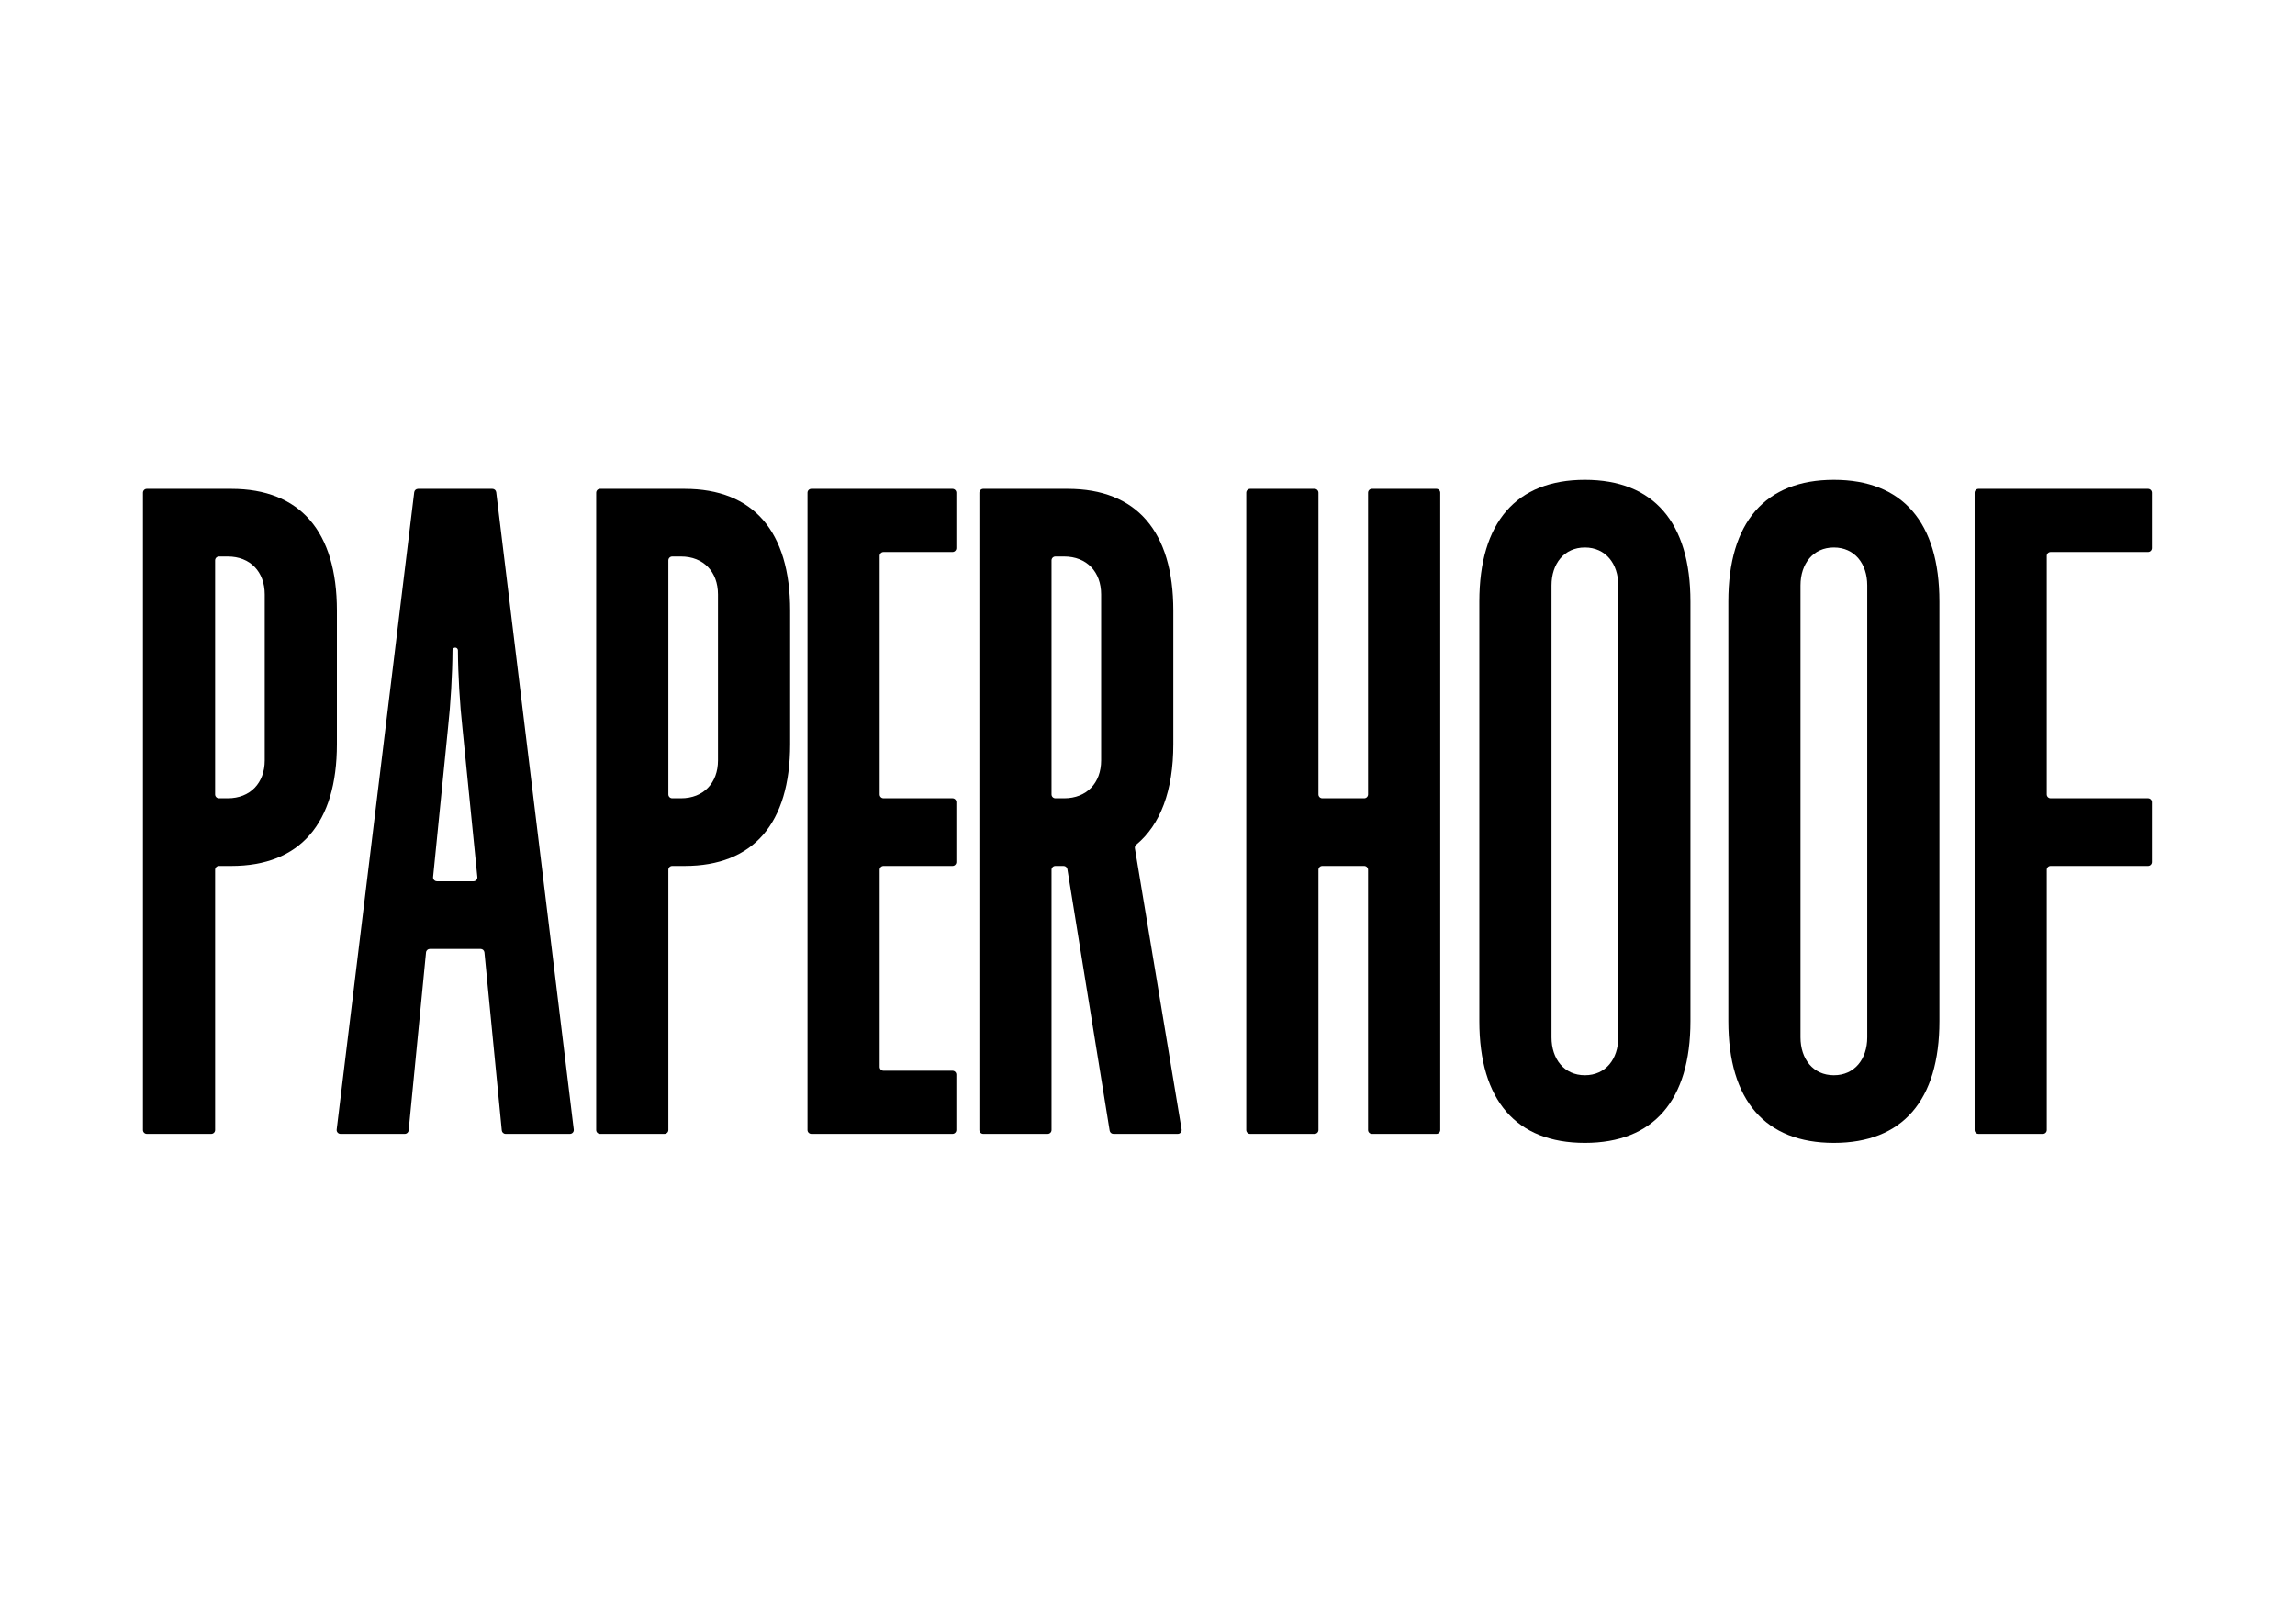
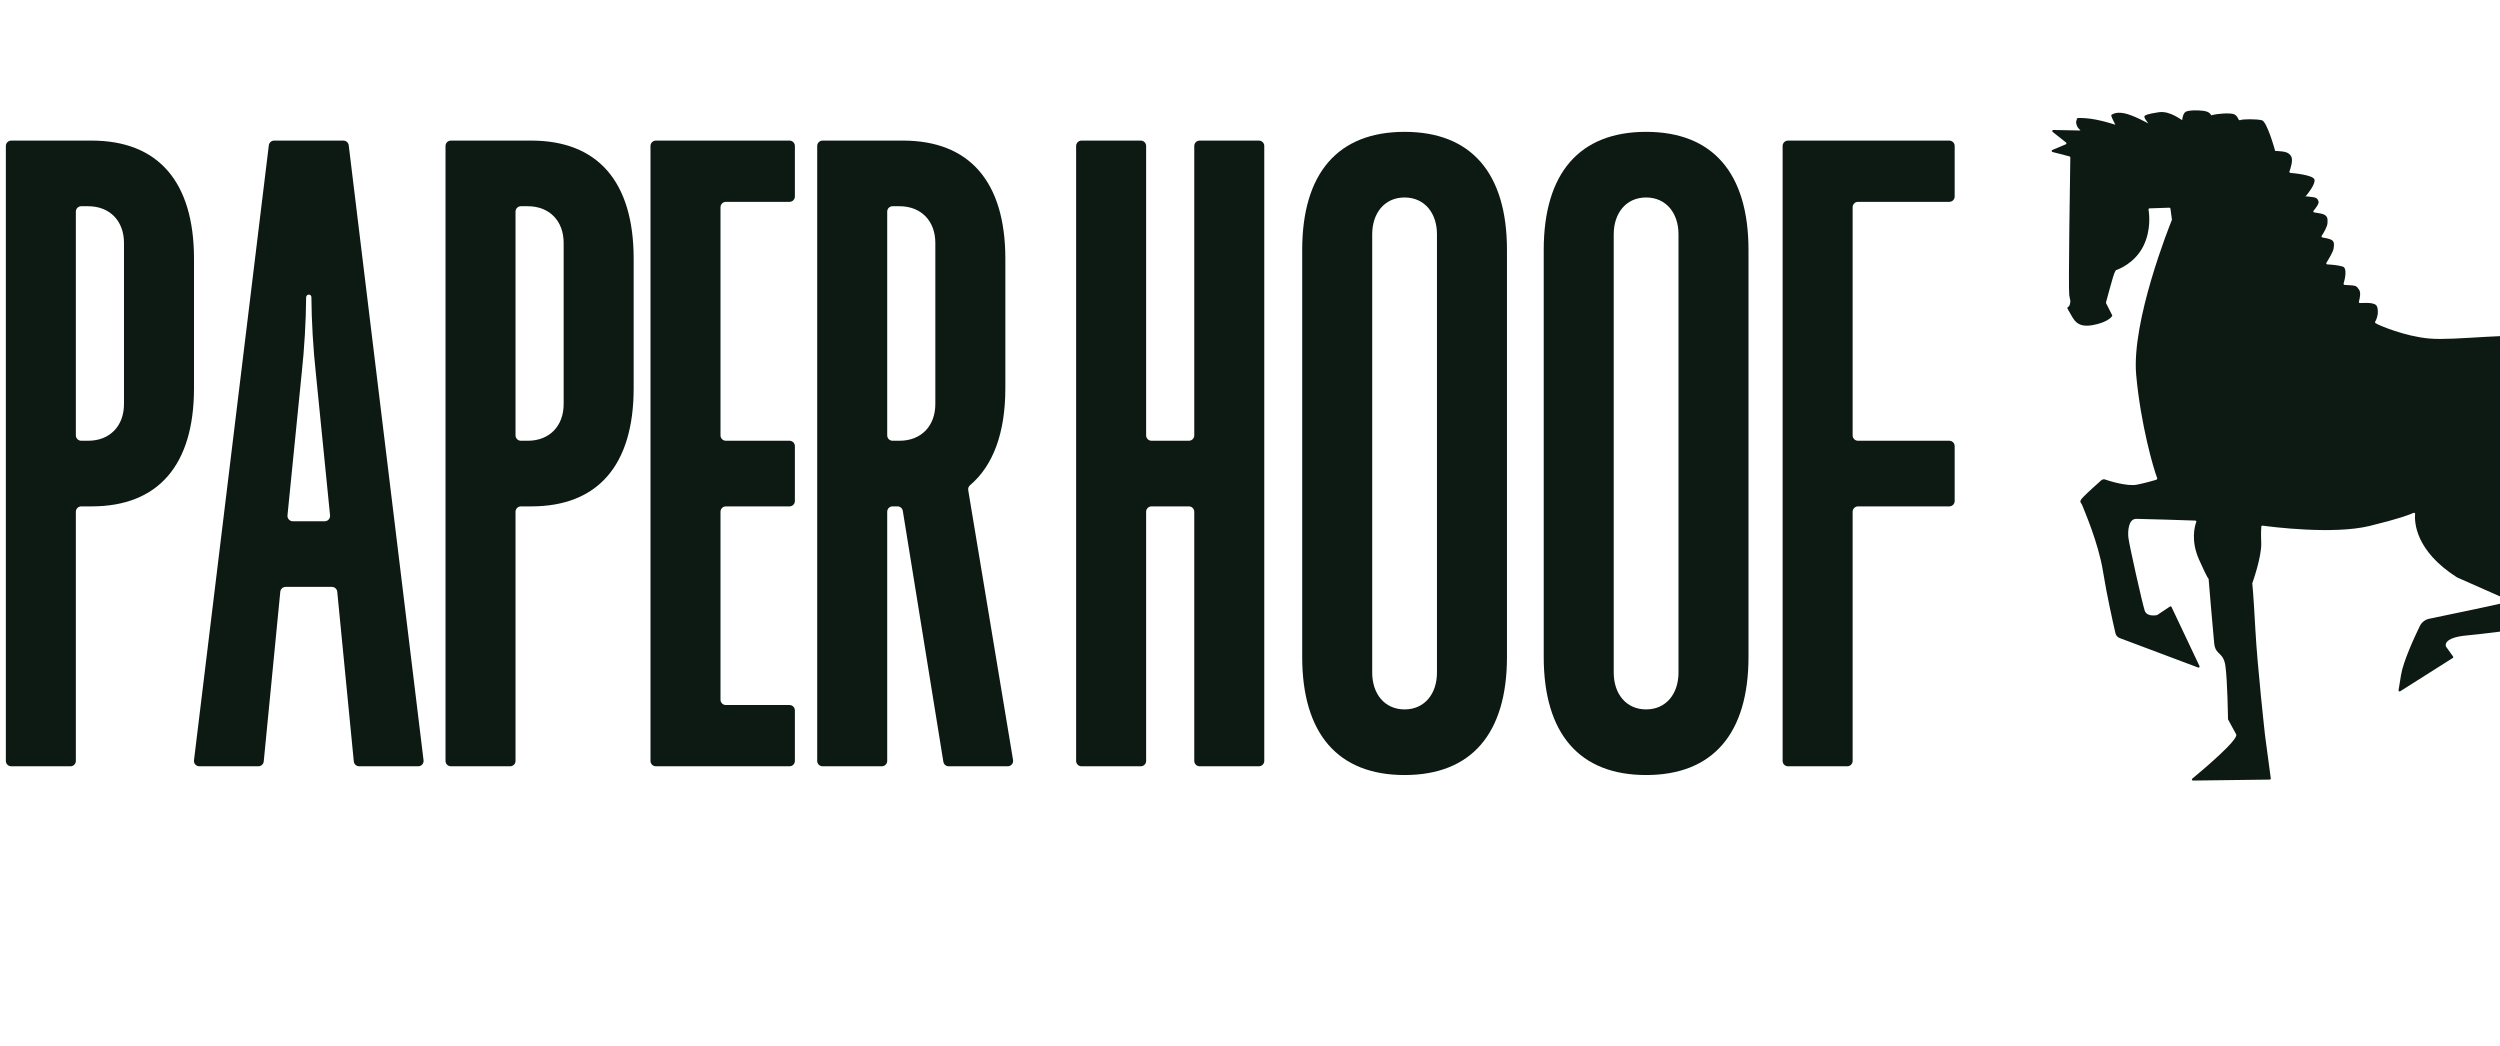
- <svg xmlns="http://www.w3.org/2000/svg" width="100%" height="100%" viewBox="0 0 3508 2481" version="1.1" xml:space="preserve" style="fill-rule:evenodd;clip-rule:evenodd;stroke-linejoin:round;stroke-miterlimit:2;">
-   <g>
-     <path d="M322.913,1733.126c1.566,-0 3.068,-0.622 4.176,-1.73c1.107,-1.107 1.73,-2.61 1.73,-4.176c0,-46.37 0,-351.362 0,-397.732c-0,-3.262 2.644,-5.906 5.905,-5.906c7.341,-0 18.915,-0 18.915,-0c104.799,0 161.335,-64.81 161.335,-186.156l0,-204.082c0,-121.346 -56.536,-186.156 -161.335,-186.156l-129.23,0c-3.262,0 -5.906,2.644 -5.906,5.906c0,77.662 0,896.464 0,974.126c-0,3.262 2.644,5.906 5.906,5.906l98.504,0Zm11.811,-512.963c-1.566,0 -3.068,-0.622 -4.176,-1.73c-1.107,-1.107 -1.73,-2.61 -1.73,-4.176c0,-43.531 0,-314.212 0,-357.743c0,-1.566 0.622,-3.068 1.73,-4.176c1.107,-1.107 2.61,-1.73 4.176,-1.73c5.676,-0 13.4,-0 13.4,-0c34.473,0 56.536,23.442 56.536,57.915l0,253.724c0,34.473 -22.063,57.915 -56.536,57.915l-13.4,0Z" style="fill-rule:nonzero;" />
-     <path d="M639.009,747.189c-2.986,0 -5.502,2.228 -5.862,5.192c-8.88,72.981 -108.543,892.049 -118.53,974.126c-0.204,1.678 0.321,3.363 1.441,4.629c1.121,1.266 2.73,1.99 4.421,1.99c20.128,-0 80.012,-0 98.29,-0c3.039,0 5.582,-2.307 5.878,-5.332c3.457,-35.436 23.081,-236.581 26.538,-272.017c0.295,-3.025 2.838,-5.332 5.878,-5.332c15.751,0 61.786,0 77.537,0c3.039,-0 5.582,2.307 5.878,5.332c3.457,35.436 23.081,236.581 26.538,272.017c0.295,3.025 2.838,5.332 5.878,5.332c18.278,-0 78.162,-0 98.29,-0c1.691,-0 3.3,-0.724 4.421,-1.99c1.121,-1.266 1.646,-2.951 1.441,-4.629c-9.987,-82.077 -109.65,-901.145 -118.53,-974.126c-0.361,-2.964 -2.877,-5.192 -5.862,-5.192c-20.252,0 -93.39,0 -113.643,0Zm28.874,599.836c-1.668,-0 -3.259,-0.706 -4.379,-1.943c-1.12,-1.237 -1.664,-2.89 -1.498,-4.55c3.781,-37.81 22.793,-227.925 22.793,-227.925c3.985,-35.867 6.691,-81.973 6.884,-118.59c0.007,-2.285 1.862,-4.134 4.148,-4.134c0.003,-0 0.005,-0 0.008,-0c2.281,0 4.133,1.845 4.14,4.127c0.192,36.619 2.898,82.728 6.884,118.598c-0,0 19.011,190.115 22.793,227.925c0.166,1.66 -0.378,3.313 -1.498,4.55c-1.12,1.237 -2.71,1.943 -4.379,1.943c-13.158,-0 -42.737,-0 -55.896,-0Z" style="fill-rule:nonzero;" />
-     <path d="M1015.724,1733.126c1.566,-0 3.068,-0.622 4.176,-1.73c1.107,-1.107 1.73,-2.61 1.73,-4.176c0,-46.37 0,-351.362 0,-397.732c-0,-3.262 2.644,-5.906 5.905,-5.906c7.341,-0 18.915,-0 18.915,-0c104.799,0 161.335,-64.81 161.335,-186.156l0,-204.082c0,-121.346 -56.536,-186.156 -161.335,-186.156l-129.23,0c-3.262,0 -5.906,2.644 -5.906,5.906c0,77.662 0,896.464 0,974.126c-0,3.262 2.644,5.906 5.906,5.906l98.504,0Zm11.811,-512.963c-1.566,0 -3.068,-0.622 -4.176,-1.73c-1.107,-1.107 -1.73,-2.61 -1.73,-4.176c0,-43.531 0,-314.212 0,-357.743c0,-1.566 0.622,-3.068 1.73,-4.176c1.107,-1.107 2.61,-1.73 4.176,-1.73c5.676,-0 13.4,-0 13.4,-0c34.473,0 56.536,23.442 56.536,57.915l0,253.724c0,34.473 -22.063,57.915 -56.536,57.915l-13.4,0Z" style="fill-rule:nonzero;" />
-     <path d="M1234.306,1727.22c-0,3.262 2.644,5.906 5.906,5.906l215.713,0c1.566,-0 3.068,-0.622 4.176,-1.73c1.107,-1.107 1.73,-2.61 1.73,-4.176l0,-84.714c0,-3.262 -2.644,-5.906 -5.906,-5.906l-105.398,0c-3.262,-0 -5.906,-2.644 -5.906,-5.906c-0,-39.242 -0,-261.965 -0,-301.207c0,-3.262 2.644,-5.906 5.906,-5.906c20.046,0 85.353,0 105.398,0c1.566,-0 3.068,-0.622 4.176,-1.73c1.107,-1.107 1.73,-2.61 1.73,-4.176l0,-91.609c0,-1.566 -0.622,-3.068 -1.73,-4.176c-1.107,-1.107 -2.61,-1.73 -4.176,-1.73l-105.398,0c-1.566,-0 -3.068,-0.622 -4.176,-1.73c-1.107,-1.108 -1.73,-2.61 -1.73,-4.176c-0,-44.031 -0,-320.606 -0,-364.638c-0,-1.566 0.622,-3.068 1.73,-4.176c1.107,-1.108 2.61,-1.73 4.176,-1.73c20.046,0 85.353,0 105.398,0c3.262,-0 5.906,-2.644 5.906,-5.906l0,-84.714c0,-1.566 -0.622,-3.068 -1.73,-4.176c-1.107,-1.107 -2.61,-1.73 -4.176,-1.73l-215.713,0c-3.262,0 -5.906,2.644 -5.906,5.906l0,974.126Z" style="fill-rule:nonzero;" />
-     <path d="M1601.404,1733.126c1.566,-0 3.068,-0.622 4.176,-1.73c1.107,-1.107 1.73,-2.61 1.73,-4.176l0,-397.732c-0,-3.262 2.644,-5.906 5.905,-5.906c3.858,-0 8.841,-0 12.509,-0c2.898,-0 5.368,2.103 5.83,4.963c6.998,43.299 57.587,356.317 64.584,399.616c0.462,2.861 2.932,4.963 5.83,4.963c17.789,0 77.778,0 98.319,0c1.735,-0 3.383,-0.763 4.505,-2.087c1.122,-1.324 1.605,-3.074 1.321,-4.786c-8.76,-52.726 -65.126,-391.985 -71.378,-429.616c-0.346,-2.084 0.447,-4.193 2.08,-5.533c36.911,-30.626 56.651,-82.282 56.651,-153.677l0,-204.082c0,-121.346 -56.536,-186.156 -161.335,-186.156l-129.23,0c-3.262,0 -5.906,2.644 -5.906,5.906c0,77.662 0,896.464 0,974.126c-0,3.262 2.644,5.906 5.906,5.906l98.504,0Zm11.811,-512.963c-1.566,0 -3.068,-0.622 -4.176,-1.73c-1.107,-1.107 -1.73,-2.61 -1.73,-4.176l0,-357.743c0,-1.566 0.622,-3.068 1.73,-4.176c1.107,-1.107 2.61,-1.73 4.176,-1.73l13.4,-0c34.473,0 56.536,23.442 56.536,57.915l0,253.724c0,34.473 -22.063,57.915 -56.536,57.915l-13.4,0Z" style="fill-rule:nonzero;" />
-     <path d="M1904.994,1727.22c-0,3.262 2.644,5.906 5.906,5.906l98.504,0c1.566,-0 3.068,-0.622 4.176,-1.73c1.107,-1.107 1.73,-2.61 1.73,-4.176c0,-46.37 0,-351.362 0,-397.732c-0,-1.566 0.622,-3.068 1.73,-4.176c1.107,-1.107 2.61,-1.73 4.176,-1.73l64.03,0c1.566,-0 3.068,0.622 4.176,1.73c1.107,1.107 1.73,2.61 1.73,4.176c0,46.37 0,351.362 0,397.732c-0,1.566 0.622,3.068 1.73,4.176c1.107,1.107 2.61,1.73 4.176,1.73l98.504,-0c3.262,-0 5.906,-2.644 5.906,-5.906l0,-974.126c0,-3.262 -2.644,-5.906 -5.906,-5.906l-98.504,-0c-3.262,0 -5.906,2.644 -5.906,5.906l0,461.163c-0,1.566 -0.622,3.068 -1.73,4.176c-1.107,1.107 -2.61,1.73 -4.176,1.73l-64.03,0c-1.566,0 -3.068,-0.622 -4.176,-1.73c-1.107,-1.107 -1.73,-2.61 -1.73,-4.176l0,-461.163c-0,-3.262 -2.644,-5.906 -5.906,-5.906l-98.504,0c-3.262,0 -5.906,2.644 -5.906,5.906l0,974.126Z" style="fill-rule:nonzero;" />
-     <path d="M2473.591,1585.58c0,33.094 -19.305,57.915 -51.021,57.915c-31.715,0 -51.021,-24.821 -51.021,-57.915l0,-690.845c0,-33.094 19.305,-57.915 51.021,-57.915c31.715,0 51.021,24.821 51.021,57.915l0,690.845Zm110.315,-666.025c0,-121.346 -56.536,-186.156 -161.335,-186.156c-104.799,0 -161.335,64.81 -161.335,186.156l0,641.204c0,121.346 56.536,186.156 161.335,186.156c104.799,0 161.335,-64.81 161.335,-186.156l0,-641.204Z" style="fill-rule:nonzero;" />
-     <path d="M2854.176,1585.58c0,33.094 -19.305,57.915 -51.021,57.915c-31.715,0 -51.021,-24.821 -51.021,-57.915l0,-690.845c0,-33.094 19.305,-57.915 51.021,-57.915c31.715,0 51.021,24.821 51.021,57.915l0,690.845Zm110.315,-666.025c0,-121.346 -56.536,-186.156 -161.335,-186.156c-104.799,0 -161.335,64.81 -161.335,186.156l0,641.204c0,121.346 56.536,186.156 161.335,186.156c104.799,0 161.335,-64.81 161.335,-186.156l0,-641.204Z" style="fill-rule:nonzero;" />
-     <path d="M3018.269,1727.22c-0,3.262 2.644,5.906 5.906,5.906l98.504,0c1.566,-0 3.068,-0.622 4.176,-1.73c1.107,-1.107 1.73,-2.61 1.73,-4.176l0,-397.732c-0,-1.566 0.622,-3.068 1.73,-4.176c1.108,-1.107 2.61,-1.73 4.176,-1.73c25.22,-0 123.755,-0 148.975,-0c1.566,0 3.068,-0.622 4.176,-1.73c1.108,-1.107 1.73,-2.61 1.73,-4.176c-0,-18.215 -0,-73.394 -0,-91.609c0,-1.566 -0.622,-3.068 -1.73,-4.176c-1.108,-1.107 -2.61,-1.73 -4.176,-1.73c-25.22,-0 -123.755,-0 -148.975,-0c-1.566,0 -3.068,-0.622 -4.176,-1.73c-1.108,-1.108 -1.73,-2.61 -1.73,-4.176c0,-44.031 0,-320.606 0,-364.638c-0,-1.566 0.622,-3.068 1.73,-4.176c1.108,-1.108 2.61,-1.73 4.176,-1.73c25.22,-0 123.755,-0 148.975,-0c1.566,0 3.068,-0.622 4.176,-1.73c1.108,-1.107 1.73,-2.61 1.73,-4.176c-0,-17.255 -0,-67.459 -0,-84.714c0,-1.566 -0.622,-3.068 -1.73,-4.176c-1.108,-1.107 -2.61,-1.73 -4.176,-1.73c-35.806,-0 -223.484,-0 -259.29,-0c-1.566,-0 -3.068,0.622 -4.176,1.73c-1.108,1.107 -1.73,2.61 -1.73,4.176c0,77.662 0,896.464 0,974.126Z" style="fill-rule:nonzero;" />
+ <svg xmlns="http://www.w3.org/2000/svg" width="100%" height="100%" viewBox="200 750 2750 1150" version="1.1" xml:space="preserve" style="fill-rule:evenodd;clip-rule:evenodd;stroke-linejoin:round;stroke-miterlimit:2;">
+   <g id="wordmark-w-icon" fill="#0D1A14">
+     <g>
+       <path d="M277.537,1592.914c1.566,0 3.068,-0.622 4.176,-1.73c1.108,-1.107 1.73,-2.61 1.73,-4.176c-0,-37.047 -0,-237.035 -0,-274.082c-0,-1.566 0.622,-3.068 1.73,-4.176c1.107,-1.107 2.61,-1.73 4.176,-1.73l11.421,0c73.158,0 112.624,-45.242 112.624,-129.951l0,-142.465c0,-84.709 -39.467,-129.951 -112.624,-129.951l-88.429,0c-1.566,0 -3.068,0.622 -4.176,1.73c-1.107,1.108 -1.73,2.61 -1.73,4.176c-0,63.18 -0,613.269 -0,676.449c-0,1.566 0.622,3.068 1.73,4.176c1.108,1.108 2.61,1.73 4.176,1.73c14.338,-0 50.859,-0 65.197,-0Zm11.811,-358.088c-3.262,-0 -5.905,-2.644 -5.906,-5.906c-0,-34.677 -0,-211.489 -0,-246.166c0,-3.262 2.644,-5.905 5.906,-5.906c3.622,0 7.571,0 7.571,0c24.065,0 39.467,16.364 39.467,40.429l0,177.119c0,24.065 -15.402,40.429 -39.467,40.429l-7.571,0Z" style="fill-rule:nonzero;" />
+       <path d="M501.559,904.654c-2.986,-0 -5.502,2.228 -5.862,5.192c-7.228,59.4 -74.188,609.703 -82.309,676.449c-0.204,1.678 0.321,3.363 1.441,4.629c1.121,1.266 2.73,1.99 4.421,1.99c15.026,-0 51.289,-0 64.983,-0c3.039,0 5.582,-2.307 5.878,-5.332c2.74,-28.081 15.472,-158.588 18.212,-186.669c0.295,-3.025 2.838,-5.332 5.878,-5.332l50.892,0c3.039,0 5.582,2.307 5.878,5.332c2.74,28.081 15.472,158.588 18.212,186.669c0.295,3.025 2.838,5.332 5.878,5.332l64.983,0c1.691,-0 3.3,-0.724 4.421,-1.99c1.121,-1.266 1.646,-2.951 1.441,-4.629c-8.122,-66.746 -75.081,-617.049 -82.309,-676.449c-0.361,-2.964 -2.877,-5.192 -5.862,-5.192c-15.444,-0 -60.729,-0 -76.173,-0Zm20.547,418.732c-1.668,-0 -3.259,-0.706 -4.379,-1.943c-1.12,-1.237 -1.664,-2.89 -1.498,-4.55c3.039,-30.395 15.715,-157.149 15.715,-157.149c2.777,-24.989 4.663,-57.098 4.804,-82.636c0.006,-1.678 1.368,-3.035 3.046,-3.035c0.002,-0 0.004,-0 0.005,-0c1.51,0 2.735,1.222 2.74,2.732c0.128,25.587 2.018,57.851 4.806,82.94c0,0 12.675,126.754 15.715,157.149c0.166,1.66 -0.378,3.313 -1.498,4.55c-1.12,1.237 -2.71,1.943 -4.379,1.943c-9.199,-0 -25.88,-0 -35.079,-0Z" style="fill-rule:nonzero;" />
+       <path d="M761.173,1592.914c1.566,0 3.068,-0.622 4.176,-1.73c1.108,-1.107 1.73,-2.61 1.73,-4.176c-0,-37.047 -0,-237.035 -0,-274.082c-0,-1.566 0.622,-3.068 1.73,-4.176c1.107,-1.107 2.61,-1.73 4.176,-1.73l11.421,0c73.158,0 112.624,-45.242 112.624,-129.951l0,-142.465c0,-84.709 -39.467,-129.951 -112.624,-129.951l-88.429,0c-1.566,0 -3.068,0.622 -4.176,1.73c-1.107,1.108 -1.73,2.61 -1.73,4.176c-0,63.18 -0,613.269 -0,676.449c-0,1.566 0.622,3.068 1.73,4.176c1.108,1.108 2.61,1.73 4.176,1.73c14.338,-0 50.859,-0 65.197,-0Zm11.811,-358.088c-3.262,-0 -5.905,-2.644 -5.906,-5.906c-0,-34.677 -0,-211.489 -0,-246.166c0,-3.262 2.644,-5.905 5.906,-5.906c3.622,0 7.571,0 7.571,0c24.065,0 39.467,16.364 39.467,40.429l0,177.119c0,24.065 -15.402,40.429 -39.467,40.429l-7.571,0Z" style="fill-rule:nonzero;" />
+       <path d="M915.543,1587.009c-0,1.566 0.622,3.068 1.73,4.176c1.107,1.108 2.61,1.73 4.176,1.73c25.004,-0 122.014,-0 147.018,-0c1.566,-0 3.068,-0.622 4.176,-1.73c1.107,-1.108 1.73,-2.61 1.73,-4.176c0,-12.765 0,-42.806 0,-55.571c0,-1.566 -0.622,-3.068 -1.73,-4.176c-1.107,-1.108 -2.61,-1.73 -4.176,-1.73c-15.088,0 -54.922,0 -70.01,0c-3.262,-0 -5.906,-2.644 -5.906,-5.906c-0,-31.097 -0,-175.603 -0,-206.699c0,-3.262 2.644,-5.906 5.906,-5.906c15.088,0 54.922,0 70.01,0c3.262,-0 5.906,-2.644 5.906,-5.906l-0,-60.384c0,-3.262 -2.644,-5.906 -5.906,-5.906l-70.01,-0c-3.262,-0 -5.906,-2.644 -5.906,-5.905c-0,-35.094 -0,-215.885 -0,-250.979c0,-3.262 2.644,-5.905 5.906,-5.905c15.088,0 54.922,0 70.01,0c1.566,-0 3.068,-0.622 4.176,-1.73c1.107,-1.108 1.73,-2.61 1.73,-4.176c0,-12.765 0,-42.806 0,-55.571c0,-1.566 -0.622,-3.068 -1.73,-4.176c-1.107,-1.108 -2.61,-1.73 -4.176,-1.73c-25.004,0 -122.014,0 -147.018,0c-1.566,0 -3.068,0.622 -4.176,1.73c-1.107,1.108 -1.73,2.61 -1.73,4.176c-0,63.18 -0,613.269 -0,676.449Z" style="fill-rule:nonzero;" />
+       <path d="M1170.022,1592.914c1.566,0 3.068,-0.622 4.176,-1.73c1.108,-1.107 1.73,-2.61 1.73,-4.176c-0,-37.047 -0,-237.035 -0,-274.082c-0,-3.262 2.644,-5.906 5.906,-5.906l5.431,-0c2.898,0 5.368,2.103 5.83,4.963c5.616,34.749 38.985,241.217 44.601,275.966c0.462,2.861 2.932,4.963 5.83,4.963c13.345,0 49.685,0 65.013,0c1.735,0 3.383,-0.763 4.505,-2.087c1.122,-1.324 1.605,-3.074 1.321,-4.786c-7.03,-42.313 -44.299,-266.631 -49.317,-296.832c-0.343,-2.064 0.432,-4.155 2.037,-5.497c25.285,-21.451 38.796,-57.291 38.796,-106.641l0,-142.465c0,-84.709 -39.467,-129.951 -112.624,-129.951l-88.429,0c-1.566,0 -3.068,0.622 -4.176,1.73c-1.107,1.108 -1.73,2.61 -1.73,4.176c-0,63.18 -0,613.269 -0,676.449c-0,1.566 0.622,3.068 1.73,4.176c1.108,1.108 2.61,1.73 4.176,1.73c14.338,-0 50.859,-0 65.197,-0Zm11.811,-358.088c-3.262,-0 -5.905,-2.644 -5.906,-5.906c-0,-34.677 -0,-211.489 -0,-246.166c0,-3.262 2.644,-5.905 5.906,-5.906c3.622,0 7.571,0 7.571,0c24.065,0 39.467,16.364 39.467,40.429l0,177.119c0,24.065 -15.402,40.429 -39.467,40.429l-7.571,0Z" style="fill-rule:nonzero;" />
+       <path d="M1383.735,1587.009c-0,1.566 0.622,3.068 1.73,4.176c1.108,1.108 2.61,1.73 4.176,1.73c14.338,-0 50.859,-0 65.197,-0c1.566,0 3.068,-0.622 4.176,-1.73c1.108,-1.107 1.73,-2.61 1.73,-4.176c-0,-37.047 -0,-237.035 -0,-274.082c-0,-1.566 0.622,-3.068 1.73,-4.176c1.108,-1.107 2.61,-1.73 4.176,-1.73c10.187,-0 30.945,-0 41.132,-0c1.566,-0 3.068,0.622 4.176,1.73c1.108,1.107 1.73,2.61 1.73,4.176c-0,37.047 -0,237.035 -0,274.082c-0,1.566 0.622,3.068 1.73,4.176c1.108,1.107 2.61,1.73 4.176,1.73c14.338,0 50.859,0 65.197,0c1.566,0 3.068,-0.622 4.176,-1.73c1.108,-1.108 1.73,-2.61 1.73,-4.176c0,-63.18 0,-613.269 0,-676.449c0,-1.566 -0.622,-3.068 -1.73,-4.176c-1.108,-1.108 -2.61,-1.73 -4.176,-1.73c-14.338,0 -50.859,0 -65.197,0c-1.566,-0 -3.068,0.622 -4.176,1.73c-1.108,1.107 -1.73,2.61 -1.73,4.176c0,40.581 0,277.78 0,318.361c0,1.566 -0.622,3.068 -1.73,4.176c-1.108,1.107 -2.61,1.73 -4.176,1.73c-10.187,0 -30.945,0 -41.132,0c-1.566,0 -3.068,-0.622 -4.176,-1.73c-1.108,-1.107 -1.73,-2.61 -1.73,-4.176c0,-40.581 0,-277.78 0,-318.361c0,-1.566 -0.622,-3.068 -1.73,-4.176c-1.108,-1.107 -2.61,-1.73 -4.176,-1.73c-14.338,-0 -50.859,-0 -65.197,-0c-1.566,-0 -3.068,0.622 -4.176,1.73c-1.108,1.108 -1.73,2.61 -1.73,4.176c-0,63.18 -0,613.269 -0,676.449Z" style="fill-rule:nonzero;" />
+       <path d="M1780.659,1489.916c0,23.102 -13.476,40.429 -35.616,40.429c-22.14,0 -35.616,-17.327 -35.616,-40.429l0,-482.263c0,-23.102 13.476,-40.429 35.616,-40.429c22.14,0 35.616,17.327 35.616,40.429l0,482.263Zm77.008,-464.936c0,-84.709 -39.467,-129.951 -112.624,-129.951c-73.158,0 -112.624,45.242 -112.624,129.951l0,447.61c0,84.709 39.467,129.951 112.624,129.951c73.158,0 112.624,-45.242 112.624,-129.951l0,-447.61Z" style="fill-rule:nonzero;" />
+       <path d="M2046.337,1489.916c0,23.102 -13.476,40.429 -35.616,40.429c-22.14,0 -35.616,-17.327 -35.616,-40.429l0,-482.263c0,-23.102 13.476,-40.429 35.616,-40.429c22.14,0 35.616,17.327 35.616,40.429l0,482.263Zm77.008,-464.936c0,-84.709 -39.467,-129.951 -112.624,-129.951c-73.158,0 -112.624,45.242 -112.624,129.951l0,447.61c0,84.709 39.467,129.951 112.624,129.951c73.158,0 112.624,-45.242 112.624,-129.951l0,-447.61Z" style="fill-rule:nonzero;" />
+       <path d="M2160.886,1587.009c-0,1.566 0.622,3.068 1.73,4.176c1.108,1.108 2.61,1.73 4.176,1.73c14.338,-0 50.859,-0 65.197,-0c1.566,0 3.068,-0.622 4.176,-1.73c1.108,-1.107 1.73,-2.61 1.73,-4.176c-0,-37.047 -0,-237.035 -0,-274.082c-0,-1.566 0.622,-3.068 1.73,-4.176c1.107,-1.107 2.61,-1.73 4.176,-1.73c19.399,0 81.031,0 100.43,0c1.566,0 3.068,-0.622 4.176,-1.73c1.107,-1.107 1.73,-2.61 1.73,-4.176l0,-60.384c0,-1.566 -0.622,-3.068 -1.73,-4.176c-1.107,-1.107 -2.61,-1.73 -4.176,-1.73l-100.43,0c-3.262,0 -5.906,-2.644 -5.906,-5.905c-0,-35.094 -0,-215.885 -0,-250.979c0,-3.262 2.644,-5.905 5.906,-5.905c19.399,0 81.031,0 100.43,0c1.566,0 3.068,-0.622 4.176,-1.73c1.107,-1.108 1.73,-2.61 1.73,-4.176c0,-12.765 0,-42.806 0,-55.571c0,-1.566 -0.622,-3.068 -1.73,-4.176c-1.108,-1.108 -2.61,-1.73 -4.176,-1.73l-177.438,0c-1.566,-0 -3.068,0.622 -4.176,1.73c-1.108,1.108 -1.73,2.61 -1.73,4.176c-0,63.18 -0,613.269 -0,676.449Z" style="fill-rule:nonzero;" />
+     </g>
+     <path id="ICON" d="M2837.792,1511.933c0.003,-0.001 0.006,-0.001 0.008,0.001c-0.005,0.003 -0.007,0.002 -0.008,0.001c-0,-0 -0.001,-0.001 -0.001,-0.001c0,-0 0,-0.001 0.001,-0.001c0,-0 0,-0 0,-0Zm-310.956,-624.712c0.388,0.805 0.14,0.236 0.062,0.061c-0.01,-0.026 -0.03,-0.046 -0.056,-0.056c-0.001,-0.003 -0.004,-0.004 -0.007,-0.005c-0.131,-0.271 -0.334,-0.698 -0.64,-1.349c-1.363,-2.897 -4.772,-9.032 -3.579,-9.543c1.193,-0.511 4.431,-3.579 14.145,-1.704c9.346,1.804 25.319,10.549 26.514,11.208c0.061,0.05 0.071,0.039 0.071,0.039c0,0 -0.024,-0.013 -0.071,-0.039c-0.183,-0.151 -0.821,-0.851 -2.996,-4.051c-2.897,-4.26 -0.511,-4.772 -0.511,-4.772c0,0 1.875,-1.704 14.997,-3.579c13.122,-1.875 25.904,9.884 25.733,8.521c-0.17,-1.363 1.023,-7.158 3.579,-8.862c2.556,-1.704 11.759,-2.215 19.598,-1.193c7.839,1.023 8.521,4.942 8.521,4.942c0,0 -1.534,0.511 2.215,-0.511c3.749,-1.023 18.235,-2.556 23.007,-0.682c4.772,1.875 4.431,7.669 6.817,6.476c2.386,-1.193 18.064,-1.363 23.859,0.17c5.513,1.459 13.802,30.838 14.595,33.691c-1.626,-0.044 0.061,0.222 0.061,0.222c0,0 -0.006,-0.023 -0.019,-0.067c-0.019,-0.028 -0.021,-0.065 -0.005,-0.095c0.016,-0.03 0.048,-0.048 0.083,-0.047c0.646,0.013 1.74,0.077 3.519,0.21c6.817,0.511 11.589,1.193 14.145,6.135c2.055,3.973 -0.847,12.904 -2.063,16.252c-0.114,0.323 -0.081,0.68 0.091,0.977c0.172,0.297 0.465,0.503 0.802,0.564c0.19,0.047 0.349,0.076 0.43,0.09c0.04,0.007 0.079,0.012 0.119,0.015c1.341,0.107 24.359,2.024 26.013,7.153c1.521,4.716 -7.143,15.544 -9.02,17.813c-0.215,0.26 -0.53,0.415 -0.867,0.426c-0.884,0.035 -2.046,0.163 4.169,0.704c8.112,0.705 8.994,1.764 10.228,5.114c0.889,2.413 -3.162,7.663 -5.498,10.411c-0.265,0.355 -0.301,0.83 -0.094,1.221c0.207,0.391 0.621,0.627 1.064,0.607c1.423,0.177 3.585,0.502 6.822,1.164c7.759,1.587 7.936,5.114 7.583,10.581c-0.268,4.158 -4.414,10.969 -6.383,13.992c-0.212,0.332 -0.244,0.748 -0.085,1.108c0.159,0.36 0.488,0.616 0.877,0.682c2.634,0.421 7.458,1.314 9.823,2.559c3.351,1.764 3.174,5.114 2.469,9.699c-0.546,3.549 -5.636,11.959 -7.908,15.578c-0.216,0.354 -0.23,0.796 -0.037,1.162c0.193,0.367 0.566,0.605 0.98,0.627c3.814,0.199 12.11,0.793 17.016,2.384c5.393,1.749 2.233,14.339 0.974,18.656c-0.104,0.348 -0.043,0.725 0.167,1.021c0.21,0.297 0.545,0.48 0.908,0.497c1.65,0.083 4.456,0.235 7.474,0.459c4.761,0.353 5.996,0.882 8.641,5.114c2.006,3.209 0.463,9.867 -0.401,12.897c-0.096,0.356 -0.017,0.737 0.213,1.025c0.229,0.289 0.582,0.451 0.951,0.438c3.344,-0.133 10.857,-0.359 13.698,0.453c3.703,1.058 5.82,1.764 5.996,8.818c0.129,5.156 -1.85,9.352 -2.925,11.237c-0.172,0.275 -0.222,0.608 -0.139,0.922c0.084,0.313 0.293,0.578 0.579,0.73c1.169,0.637 2.895,1.558 3.153,1.695c0.021,0.011 0.042,0.022 0.064,0.032c1.041,0.473 28.006,12.633 55.796,15.159c28.343,2.577 90.526,-6.79 137.391,-1.921c44.626,4.637 72.697,59.217 75.277,64.422c0.124,0.257 0.337,0.46 0.599,0.572c2.248,0.991 13.736,6.193 30.333,16.259c18.564,11.26 95.861,63.908 118.381,72.429c18.744,7.092 42.97,-8.163 50.566,-13.478c0.35,-0.253 0.812,-0.291 1.199,-0.101c0.388,0.191 0.639,0.579 0.652,1.011c-0.558,1.953 -1.628,5.309 -3.727,11.046c-4.352,11.896 -22.26,18.536 -23.918,19.129c-0.072,0.025 -0.146,0.043 -0.221,0.054c-0.288,0.033 -0.502,0.295 10.445,2.12c12.719,2.12 32.069,-5.103 32.257,-5.173c0.003,-0.001 0.006,-0.003 0.009,-0.004c0.074,-0.031 0.562,-0.038 -5.181,9.438c-4.774,7.877 -18.16,18.188 -23.712,22.269c-0.38,0.281 -0.555,0.762 -0.445,1.221c0.11,0.46 0.484,0.809 0.95,0.887c2.806,0.48 6.026,1.57 1.904,3.925c-6.391,3.652 -19.172,12.173 -33.171,15.216c-13.999,3.043 -17.651,8.217 -47.779,-8.825c-30.128,-17.042 -60.56,-78.819 -69.994,-91.601c-7.151,-9.688 -21.12,-23.747 -27.463,-29.985c-0.384,-0.378 -0.976,-0.447 -1.438,-0.169c-0.462,0.279 -0.676,0.835 -0.52,1.351c2.609,8.709 8.669,29.125 14.205,49.192c6.834,24.773 1.456,79.271 0.735,86.18c-0.048,0.444 0.159,0.877 0.534,1.119c5.976,3.852 53.856,34.713 58.376,37.627c0.222,0.143 0.389,0.356 0.476,0.605c1.726,4.968 19.607,56.436 20.628,59.376c0.03,0.087 0.071,0.17 0.12,0.248c1.827,2.862 36.598,57.318 38.115,59.695c0.035,0.054 0.074,0.106 0.117,0.154c1.418,1.585 25.266,28.404 26.084,40.136c0.844,12.091 -3.093,13.778 -3.093,13.778c0,0 7.674,36.563 9.271,44.174c0.072,0.342 -0.011,0.698 -0.227,0.972c-0.216,0.275 -0.542,0.44 -0.891,0.451c-9.845,0.318 -68.435,2.208 -82.653,2.666c-0.49,0.016 -0.939,-0.273 -1.128,-0.725c-0.189,-0.452 -0.079,-0.975 0.277,-1.312c9.002,-8.583 41.607,-40.219 36.266,-43.133c-6.186,-3.374 -9.841,-3.937 -7.592,-14.622c2.249,-10.685 -3.937,-16.59 -3.937,-16.59c0,0 -72.138,-98.087 -77.815,-105.806c-0.227,-0.308 -0.588,-0.487 -0.97,-0.48c-2.776,-0.031 -14.91,-0.481 -36.218,-5.624c-19.366,-4.674 -38.027,-12.697 -44.962,-15.837c-0.444,-0.207 -0.969,-0.118 -1.32,0.222c-0.351,0.341 -0.456,0.863 -0.263,1.313c2.755,6.489 8.735,21.99 4.087,24.425c-5.905,3.093 -100.945,15.746 -129.063,18.277c-28.118,2.531 -23.057,12.372 -23.057,12.372c0,0 5.664,7.929 7.71,10.793c0.189,0.264 0.26,0.594 0.198,0.913c-0.062,0.319 -0.253,0.598 -0.527,0.771c-7.071,4.476 -47.586,30.123 -57.86,36.627c-0.429,0.271 -0.982,0.238 -1.376,-0.082c-0.393,-0.32 -0.539,-0.855 -0.362,-1.33c0.482,-2.541 1.286,-7.302 2.648,-16.2c2.266,-14.804 14.689,-41.696 20.709,-54.118c2.02,-4.15 5.845,-7.134 10.362,-8.082c20.031,-4.145 75.954,-15.761 81.483,-17.374c6.748,-1.968 0.562,-5.342 0.562,-5.342l-51.457,-22.776c-46.226,-29.373 -46.893,-61.219 -46.13,-69.769c0.061,-0.451 -0.143,-0.896 -0.525,-1.143c-0.382,-0.247 -0.872,-0.252 -1.258,-0.013c-4.364,1.973 -16.826,6.739 -48.533,14.407c-39.892,9.647 -107.829,0.92 -117.501,-0.401c-0.613,-0.087 -1.19,0.314 -1.321,0.919c-0.21,1.935 -0.518,6.881 -0.119,18.039c0.562,15.746 -9.841,44.427 -9.841,44.427c0,0 1.125,9.279 3.374,50.613c2.249,41.334 10.685,116.972 10.685,116.972c-0,0 5.253,39.287 6.291,47.043c0.045,0.335 -0.056,0.673 -0.277,0.929c-0.221,0.256 -0.541,0.405 -0.879,0.409c-9.703,0.122 -69.537,0.877 -84.442,1.066c-0.501,0.006 -0.952,-0.305 -1.124,-0.775c-0.172,-0.471 -0.028,-0.999 0.359,-1.317c10.799,-8.939 51.471,-43.146 48.299,-48.759c-3.655,-6.467 -8.998,-16.59 -8.998,-16.59c0,0 -0.562,-42.459 -2.812,-58.486c-2.249,-16.027 -10.966,-11.529 -12.372,-25.025c-1.361,-13.069 -5.887,-67.797 -6.172,-71.25c0.002,-0.083 -0.014,-0.171 -0.014,-0.171c0,0 0.005,0.058 0.014,0.171c-0.015,0.51 -0.744,0.828 -10.418,-20.697c-9.373,-20.856 -4.881,-36.83 -3.121,-41.572c0.134,-0.331 0.098,-0.706 -0.096,-1.005c-0.194,-0.299 -0.523,-0.485 -0.879,-0.497c-9.333,-0.313 -57.463,-1.916 -65.074,-1.916c-8.436,0 -9.279,12.934 -8.717,19.964c0.562,7.03 15.476,73.325 18.01,80.926c2.534,7.601 13.744,4.936 13.744,4.936c0,0 10.519,-7.012 14.046,-9.364c0.286,-0.19 0.64,-0.247 0.971,-0.155c0.331,0.092 0.605,0.323 0.752,0.633c3.831,8.091 25.345,53.531 30.783,65.017c0.206,0.435 0.127,0.951 -0.198,1.305c-0.326,0.354 -0.834,0.475 -1.284,0.306c-14.962,-5.622 -86.305,-32.43 -86.305,-32.43c-2.345,-0.881 -4.095,-2.875 -4.666,-5.314c-2.508,-10.848 -9.595,-42.255 -13.71,-68.107c-5.061,-31.802 -21.37,-68.609 -22.776,-72.545c-1.406,-3.937 -4.78,-3.374 1.968,-10.123c5.238,-5.238 14.881,-13.864 18.934,-17.464c1.156,-1.026 2.772,-1.358 4.239,-0.869l2.696,0.899c0,0 21.089,7.03 32.336,4.78c8.612,-1.722 17.422,-4.236 21.078,-5.32c0.451,-0.136 0.822,-0.458 1.022,-0.884c0.199,-0.426 0.208,-0.918 0.024,-1.351c-3.765,-9.248 -18.03,-58.527 -22.983,-113.017c-5.388,-59.271 36.667,-164.26 39.196,-170.508c0.078,-0.191 0.104,-0.399 0.077,-0.603c-0.217,-1.622 -1.227,-9.15 -1.604,-11.957c-0.081,-0.601 -0.604,-1.044 -1.21,-1.023c-3.906,0.131 -17.412,0.584 -21.776,0.731c-0.347,0.012 -0.672,0.176 -0.887,0.449c-0.215,0.273 -0.299,0.627 -0.23,0.967c0.837,4.95 2.926,22.548 -5.618,39.911c-9.35,19.002 -27.377,25.69 -29.927,26.555c-0.164,0.052 -0.315,0.138 -0.443,0.254c-0.358,0.474 -1.423,2.194 -3.111,7.646c-1.934,6.248 -6.864,24.616 -7.685,27.681c-0.075,0.281 -0.044,0.579 0.087,0.838c1.007,1.991 5.455,10.787 6.651,13.151c0.175,0.346 0.17,0.755 -0.015,1.096c-1.209,1.681 -6.179,7.162 -21.467,9.892c-18.203,3.25 -20.803,-6.826 -25.516,-14.465c-4.713,-7.639 -0.65,-3.413 0.488,-8.289c1.138,-4.876 0.54,-2.705 -0.65,-10.244c-1.134,-7.185 0.975,-139.064 1.175,-151.437c0.009,-0.545 -0.357,-1.026 -0.885,-1.162c-3.084,-0.798 -13.329,-3.447 -18.724,-4.842c-0.491,-0.127 -0.846,-0.553 -0.882,-1.058c-0.037,-0.505 0.253,-0.978 0.721,-1.174c4.2,-1.764 11.397,-4.787 14.768,-6.203c0.385,-0.162 0.656,-0.515 0.713,-0.929c0.057,-0.414 -0.11,-0.827 -0.437,-1.086c-3.234,-2.56 -10.68,-8.455 -14.731,-11.662c-0.397,-0.315 -0.55,-0.848 -0.379,-1.325c0.171,-0.477 0.628,-0.792 1.135,-0.782c8.47,0.164 29.367,0.568 29.367,0.568c0,0 1.363,0.511 -1.193,-1.875c-2.556,-2.386 -3.92,-7.839 -2.556,-9.373c1.363,-1.534 -3.749,-3.238 10.396,-2.215c13.751,0.994 31.206,6.82 32.168,7.144Z" />
  </g>
</svg>
